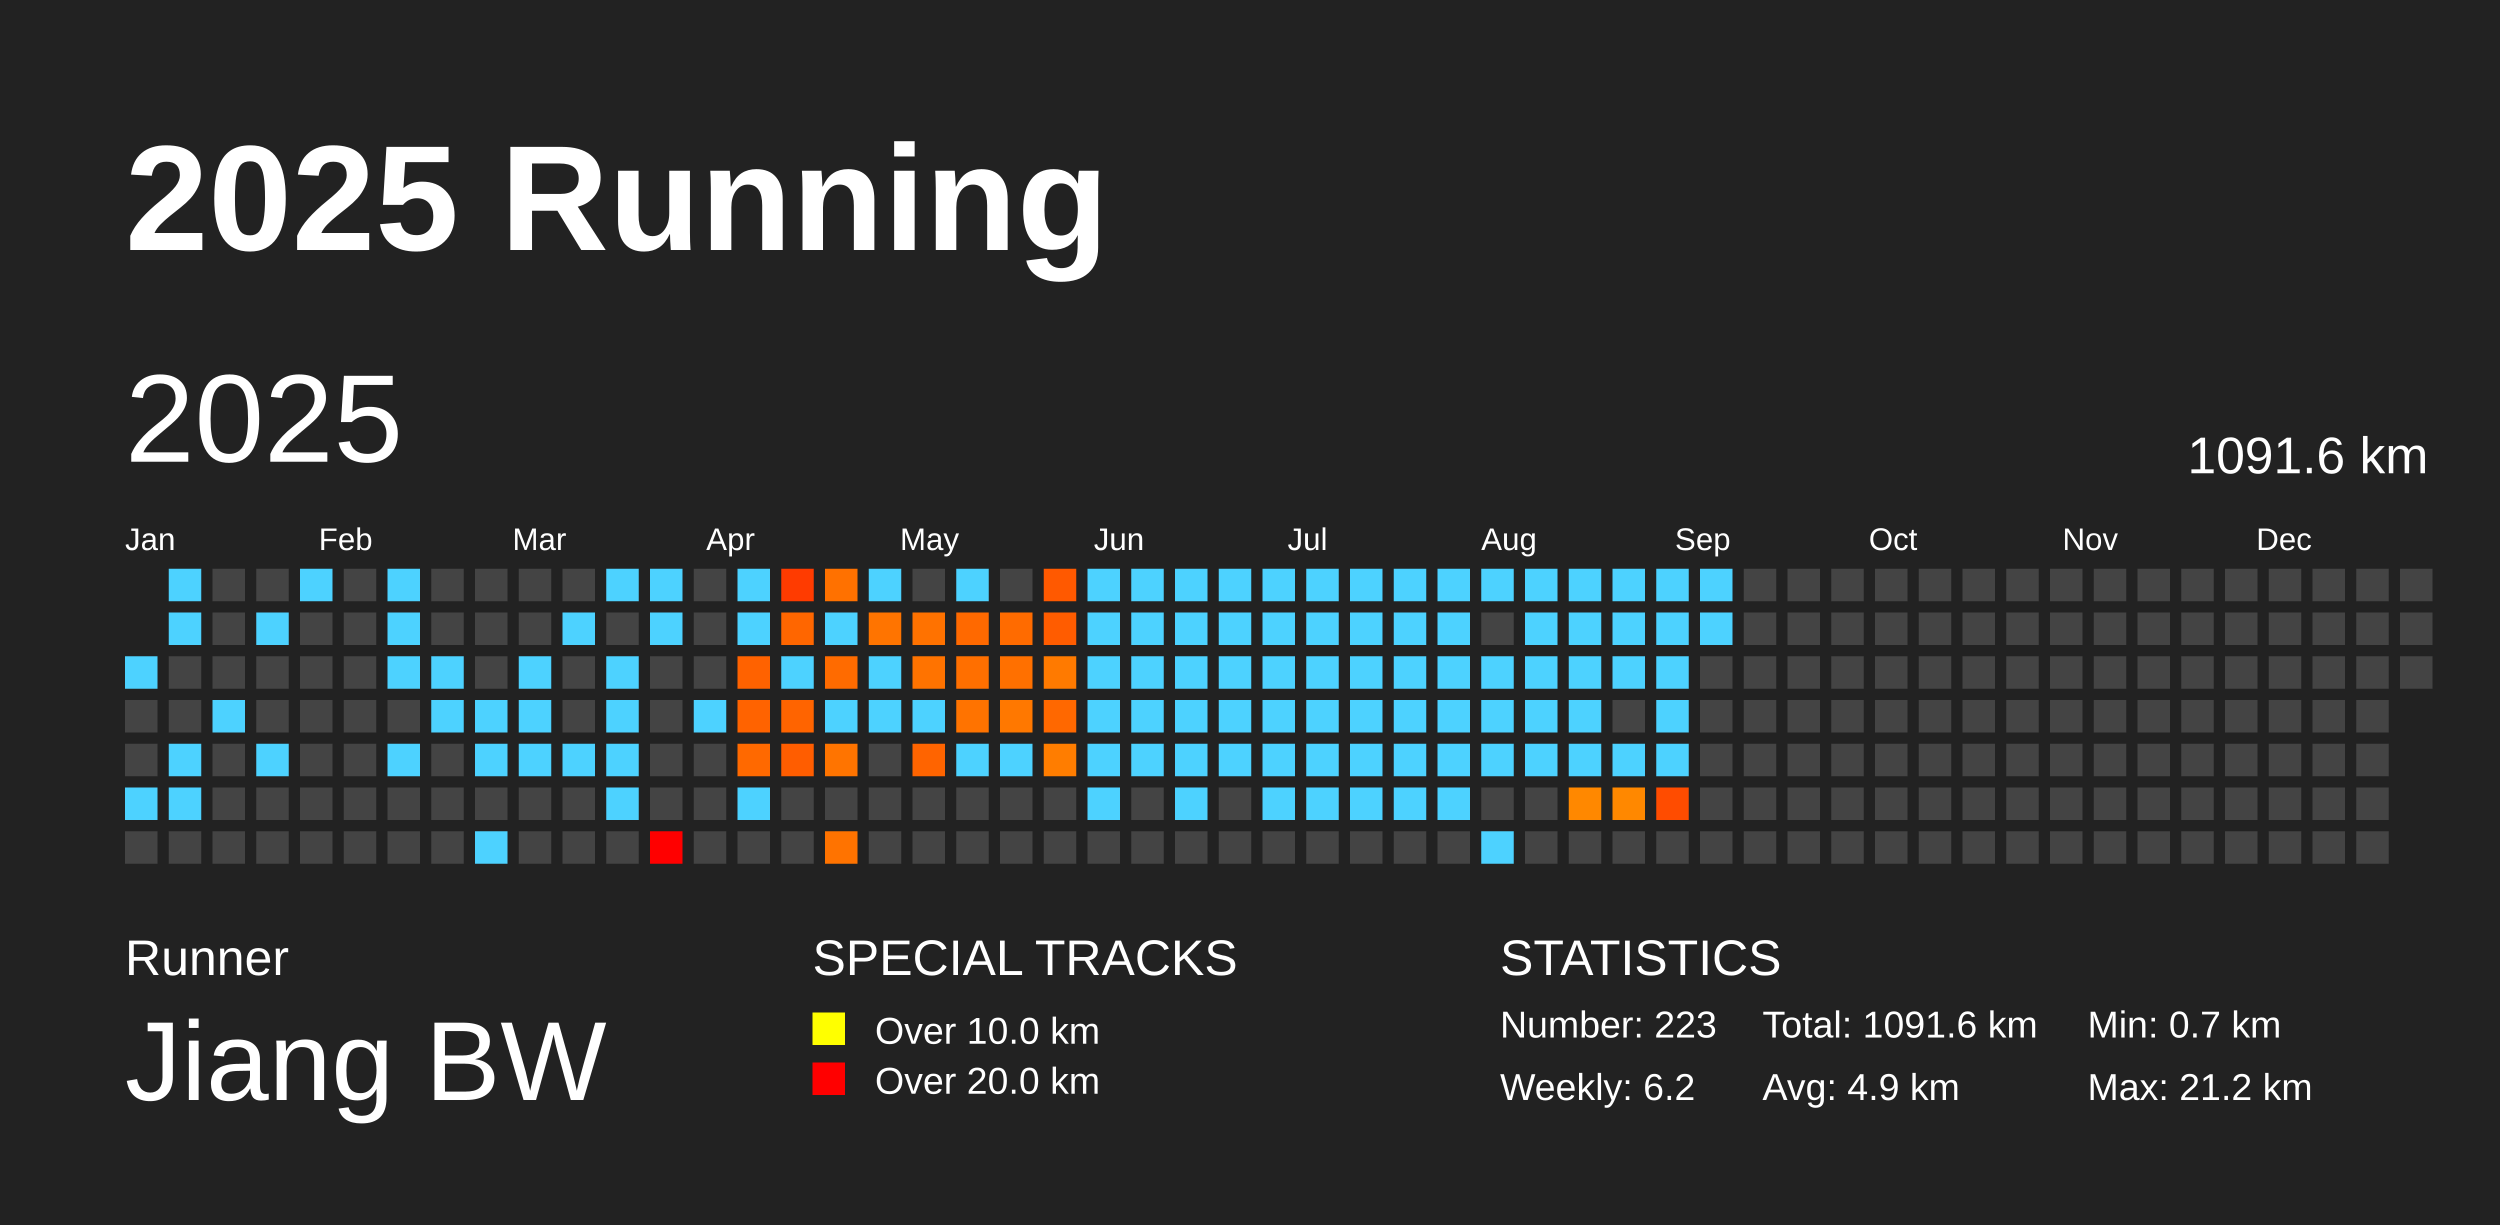
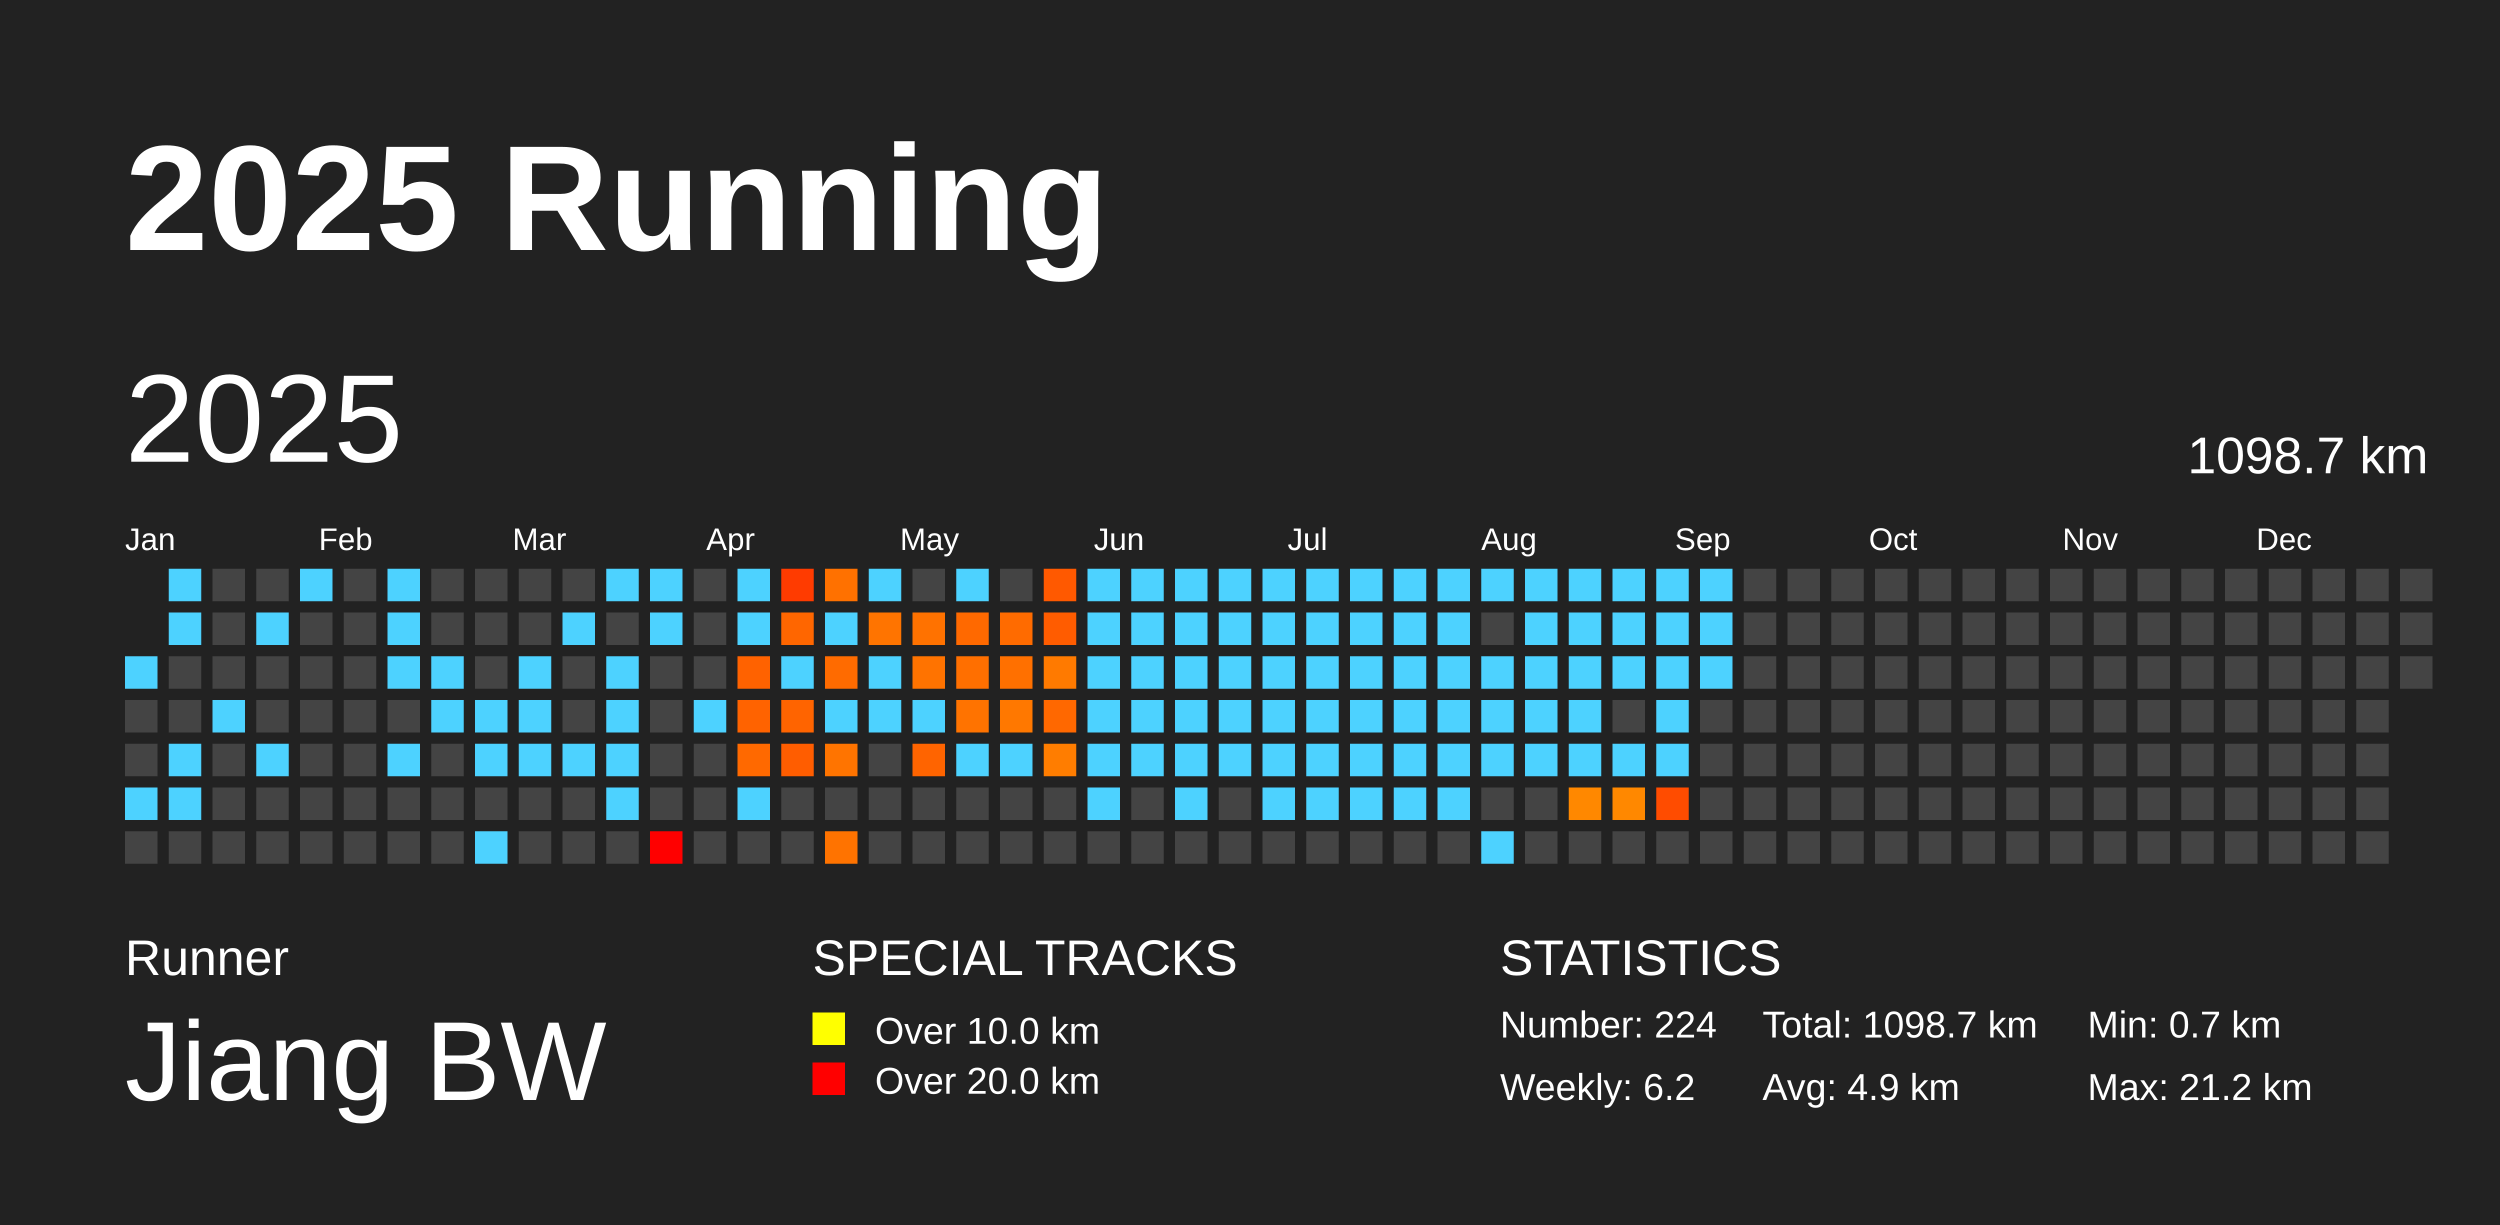
<svg xmlns="http://www.w3.org/2000/svg" baseProfile="full" height="98mm" version="1.1" viewBox="0,0,200,98" width="200mm">
  <defs />
  <rect fill="#222222" height="98" width="200" x="0" y="0" />
  <text fill="#FFFFFF" style="font-size:12px; font-family:Arial; font-weight:bold;" x="10" y="20">2025 Running</text>
  <text fill="#FFFFFF" style="font-size:4px; font-family:Arial" x="10" y="78">Runner</text>
  <text fill="#FFFFFF" style="font-size:9px; font-family:Arial" x="10" y="88">Jiang BW</text>
  <text fill="#FFFFFF" style="font-size:4px; font-family:Arial" x="65" y="78">SPECIAL TRACKS</text>
  <rect fill="yellow" height="2.6" width="2.6" x="65" y="81" />
  <text fill="#FFFFFF" style="font-size:3px; font-family:Arial" x="70" y="83.5">Over 10.0 km</text>
  <rect fill="red" height="2.6" width="2.6" x="65" y="85" />
  <text fill="#FFFFFF" style="font-size:3px; font-family:Arial" x="70" y="87.5">Over 20.0 km</text>
  <text fill="#FFFFFF" style="font-size:4px; font-family:Arial" x="120" y="78">STATISTICS</text>
-   <text fill="#FFFFFF" style="font-size:3px; font-family:Arial" x="120" y="83">Number: 223</text>
+   <text fill="#FFFFFF" style="font-size:3px; font-family:Arial" x="120" y="83">Number: 224</text>
  <text fill="#FFFFFF" style="font-size:3px; font-family:Arial" x="120" y="88">Weekly: 6.2</text>
-   <text fill="#FFFFFF" style="font-size:3px; font-family:Arial" x="141" y="83">Total: 1091.6 km</text>
+   <text fill="#FFFFFF" style="font-size:3px; font-family:Arial" x="141" y="83">Total: 1098.7 km</text>
  <text fill="#FFFFFF" style="font-size:3px; font-family:Arial" x="141" y="88">Avg: 4.9 km</text>
  <text fill="#FFFFFF" style="font-size:3px; font-family:Arial" x="167" y="83">Min: 0.7 km</text>
  <text fill="#FFFFFF" style="font-size:3px; font-family:Arial" x="167" y="88">Max: 21.2 km</text>
  <text dominant-baseline="hanging" fill="#FFFFFF" style="font-size:10.0px; font-family:Arial;" x="10" y="30">2025</text>
-   <text dominant-baseline="hanging" fill="#FFFFFF" style="font-size:4.125px; font-family:Arial;" x="175" y="35">1091.6 km</text>
+   <text dominant-baseline="hanging" fill="#FFFFFF" style="font-size:4.125px; font-family:Arial;" x="175" y="35">1098.7 km</text>
  <text fill="#FFFFFF" style="font-size:2.5px; font-family:Arial" x="10.0" y="44">Jan</text>
  <text fill="#FFFFFF" style="font-size:2.5px; font-family:Arial" x="25.5" y="44">Feb</text>
  <text fill="#FFFFFF" style="font-size:2.5px; font-family:Arial" x="41.0" y="44">Mar</text>
  <text fill="#FFFFFF" style="font-size:2.5px; font-family:Arial" x="56.5" y="44">Apr</text>
  <text fill="#FFFFFF" style="font-size:2.5px; font-family:Arial" x="72.0" y="44">May</text>
  <text fill="#FFFFFF" style="font-size:2.5px; font-family:Arial" x="87.5" y="44">Jun</text>
  <text fill="#FFFFFF" style="font-size:2.5px; font-family:Arial" x="103.0" y="44">Jul</text>
  <text fill="#FFFFFF" style="font-size:2.5px; font-family:Arial" x="118.5" y="44">Aug</text>
  <text fill="#FFFFFF" style="font-size:2.5px; font-family:Arial" x="134.0" y="44">Sep</text>
  <text fill="#FFFFFF" style="font-size:2.5px; font-family:Arial" x="149.5" y="44">Oct</text>
  <text fill="#FFFFFF" style="font-size:2.5px; font-family:Arial" x="165.0" y="44">Nov</text>
  <text fill="#FFFFFF" style="font-size:2.5px; font-family:Arial" x="180.5" y="44">Dec</text>
  <rect fill="#4dd2ff" height="2.6" width="2.6" x="10.0" y="52.5" />
  <rect fill="#444444" height="2.6" width="2.6" x="10.0" y="56.0" />
  <rect fill="#444444" height="2.6" width="2.6" x="10.0" y="59.5" />
  <rect fill="#4dd2ff" height="2.6" width="2.6" x="10.0" y="63.0" />
  <rect fill="#444444" height="2.6" width="2.6" x="10.0" y="66.5" />
  <rect fill="#4dd2ff" height="2.6" width="2.6" x="13.5" y="45.5" />
  <rect fill="#4dd2ff" height="2.6" width="2.6" x="13.5" y="49.0" />
  <rect fill="#444444" height="2.6" width="2.6" x="13.5" y="52.5" />
  <rect fill="#444444" height="2.6" width="2.6" x="13.5" y="56.0" />
  <rect fill="#4dd2ff" height="2.6" width="2.6" x="13.5" y="59.5" />
  <rect fill="#4dd2ff" height="2.6" width="2.6" x="13.5" y="63.0" />
  <rect fill="#444444" height="2.6" width="2.6" x="13.5" y="66.5" />
  <rect fill="#444444" height="2.6" width="2.6" x="17.0" y="45.5" />
  <rect fill="#444444" height="2.6" width="2.6" x="17.0" y="49.0" />
  <rect fill="#444444" height="2.6" width="2.6" x="17.0" y="52.5" />
  <rect fill="#4dd2ff" height="2.6" width="2.6" x="17.0" y="56.0" />
  <rect fill="#444444" height="2.6" width="2.6" x="17.0" y="59.5" />
  <rect fill="#444444" height="2.6" width="2.6" x="17.0" y="63.0" />
  <rect fill="#444444" height="2.6" width="2.6" x="17.0" y="66.5" />
  <rect fill="#444444" height="2.6" width="2.6" x="20.5" y="45.5" />
  <rect fill="#4dd2ff" height="2.6" width="2.6" x="20.5" y="49.0" />
  <rect fill="#444444" height="2.6" width="2.6" x="20.5" y="52.5" />
  <rect fill="#444444" height="2.6" width="2.6" x="20.5" y="56.0" />
  <rect fill="#4dd2ff" height="2.6" width="2.6" x="20.5" y="59.5" />
  <rect fill="#444444" height="2.6" width="2.6" x="20.5" y="63.0" />
  <rect fill="#444444" height="2.6" width="2.6" x="20.5" y="66.5" />
  <rect fill="#4dd2ff" height="2.6" width="2.6" x="24.0" y="45.5" />
  <rect fill="#444444" height="2.6" width="2.6" x="24.0" y="49.0" />
  <rect fill="#444444" height="2.6" width="2.6" x="24.0" y="52.5" />
  <rect fill="#444444" height="2.6" width="2.6" x="24.0" y="56.0" />
  <rect fill="#444444" height="2.6" width="2.6" x="24.0" y="59.5" />
  <rect fill="#444444" height="2.6" width="2.6" x="24.0" y="63.0" />
  <rect fill="#444444" height="2.6" width="2.6" x="24.0" y="66.5" />
  <rect fill="#444444" height="2.6" width="2.6" x="27.5" y="45.5" />
  <rect fill="#444444" height="2.6" width="2.6" x="27.5" y="49.0" />
  <rect fill="#444444" height="2.6" width="2.6" x="27.5" y="52.5" />
  <rect fill="#444444" height="2.6" width="2.6" x="27.5" y="56.0" />
  <rect fill="#444444" height="2.6" width="2.6" x="27.5" y="59.5" />
  <rect fill="#444444" height="2.6" width="2.6" x="27.5" y="63.0" />
  <rect fill="#444444" height="2.6" width="2.6" x="27.5" y="66.5" />
  <rect fill="#4dd2ff" height="2.6" width="2.6" x="31.0" y="45.5" />
  <rect fill="#4dd2ff" height="2.6" width="2.6" x="31.0" y="49.0" />
  <rect fill="#4dd2ff" height="2.6" width="2.6" x="31.0" y="52.5" />
  <rect fill="#444444" height="2.6" width="2.6" x="31.0" y="56.0" />
  <rect fill="#4dd2ff" height="2.6" width="2.6" x="31.0" y="59.5" />
  <rect fill="#444444" height="2.6" width="2.6" x="31.0" y="63.0" />
  <rect fill="#444444" height="2.6" width="2.6" x="31.0" y="66.5" />
  <rect fill="#444444" height="2.6" width="2.6" x="34.5" y="45.5" />
  <rect fill="#444444" height="2.6" width="2.6" x="34.5" y="49.0" />
  <rect fill="#4dd2ff" height="2.6" width="2.6" x="34.5" y="52.5" />
  <rect fill="#4dd2ff" height="2.6" width="2.6" x="34.5" y="56.0" />
  <rect fill="#444444" height="2.6" width="2.6" x="34.5" y="59.5" />
  <rect fill="#444444" height="2.6" width="2.6" x="34.5" y="63.0" />
  <rect fill="#444444" height="2.6" width="2.6" x="34.5" y="66.5" />
  <rect fill="#444444" height="2.6" width="2.6" x="38.0" y="45.5" />
  <rect fill="#444444" height="2.6" width="2.6" x="38.0" y="49.0" />
  <rect fill="#444444" height="2.6" width="2.6" x="38.0" y="52.5" />
  <rect fill="#4dd2ff" height="2.6" width="2.6" x="38.0" y="56.0" />
  <rect fill="#4dd2ff" height="2.6" width="2.6" x="38.0" y="59.5" />
  <rect fill="#444444" height="2.6" width="2.6" x="38.0" y="63.0" />
  <rect fill="#4dd2ff" height="2.6" width="2.6" x="38.0" y="66.5" />
  <rect fill="#444444" height="2.6" width="2.6" x="41.5" y="45.5" />
  <rect fill="#444444" height="2.6" width="2.6" x="41.5" y="49.0" />
  <rect fill="#4dd2ff" height="2.6" width="2.6" x="41.5" y="52.5" />
  <rect fill="#4dd2ff" height="2.6" width="2.6" x="41.5" y="56.0" />
  <rect fill="#4dd2ff" height="2.6" width="2.6" x="41.5" y="59.5" />
  <rect fill="#444444" height="2.6" width="2.6" x="41.5" y="63.0" />
  <rect fill="#444444" height="2.6" width="2.6" x="41.5" y="66.5" />
  <rect fill="#444444" height="2.6" width="2.6" x="45.0" y="45.5" />
  <rect fill="#4dd2ff" height="2.6" width="2.6" x="45.0" y="49.0" />
  <rect fill="#444444" height="2.6" width="2.6" x="45.0" y="52.5" />
  <rect fill="#444444" height="2.6" width="2.6" x="45.0" y="56.0" />
  <rect fill="#4dd2ff" height="2.6" width="2.6" x="45.0" y="59.5" />
  <rect fill="#444444" height="2.6" width="2.6" x="45.0" y="63.0" />
  <rect fill="#444444" height="2.6" width="2.6" x="45.0" y="66.5" />
  <rect fill="#4dd2ff" height="2.6" width="2.6" x="48.5" y="45.5" />
  <rect fill="#444444" height="2.6" width="2.6" x="48.5" y="49.0" />
  <rect fill="#4dd2ff" height="2.6" width="2.6" x="48.5" y="52.5" />
  <rect fill="#4dd2ff" height="2.6" width="2.6" x="48.5" y="56.0" />
  <rect fill="#4dd2ff" height="2.6" width="2.6" x="48.5" y="59.5" />
  <rect fill="#4dd2ff" height="2.6" width="2.6" x="48.5" y="63.0" />
  <rect fill="#444444" height="2.6" width="2.6" x="48.5" y="66.5" />
  <rect fill="#4dd2ff" height="2.6" width="2.6" x="52.0" y="45.5" />
  <rect fill="#4dd2ff" height="2.6" width="2.6" x="52.0" y="49.0" />
  <rect fill="#444444" height="2.6" width="2.6" x="52.0" y="52.5" />
  <rect fill="#444444" height="2.6" width="2.6" x="52.0" y="56.0" />
  <rect fill="#444444" height="2.6" width="2.6" x="52.0" y="59.5" />
  <rect fill="#444444" height="2.6" width="2.6" x="52.0" y="63.0" />
  <rect fill="red" height="2.6" width="2.6" x="52.0" y="66.5" />
  <rect fill="#444444" height="2.6" width="2.6" x="55.5" y="45.5" />
  <rect fill="#444444" height="2.6" width="2.6" x="55.5" y="49.0" />
  <rect fill="#444444" height="2.6" width="2.6" x="55.5" y="52.5" />
  <rect fill="#4dd2ff" height="2.6" width="2.6" x="55.5" y="56.0" />
  <rect fill="#444444" height="2.6" width="2.6" x="55.5" y="59.5" />
  <rect fill="#444444" height="2.6" width="2.6" x="55.5" y="63.0" />
  <rect fill="#444444" height="2.6" width="2.6" x="55.5" y="66.5" />
  <rect fill="#4dd2ff" height="2.6" width="2.6" x="59.0" y="45.5" />
  <rect fill="#4dd2ff" height="2.6" width="2.6" x="59.0" y="49.0" />
  <rect fill="#ff6200" height="2.6" width="2.6" x="59.0" y="52.5" />
  <rect fill="#ff6300" height="2.6" width="2.6" x="59.0" y="56.0" />
  <rect fill="#ff6900" height="2.6" width="2.6" x="59.0" y="59.5" />
  <rect fill="#4dd2ff" height="2.6" width="2.6" x="59.0" y="63.0" />
  <rect fill="#444444" height="2.6" width="2.6" x="59.0" y="66.5" />
  <rect fill="#ff3b00" height="2.6" width="2.6" x="62.5" y="45.5" />
  <rect fill="#ff6600" height="2.6" width="2.6" x="62.5" y="49.0" />
  <rect fill="#4dd2ff" height="2.6" width="2.6" x="62.5" y="52.5" />
  <rect fill="#ff6400" height="2.6" width="2.6" x="62.5" y="56.0" />
  <rect fill="#ff5d00" height="2.6" width="2.6" x="62.5" y="59.5" />
  <rect fill="#444444" height="2.6" width="2.6" x="62.5" y="63.0" />
  <rect fill="#444444" height="2.6" width="2.6" x="62.5" y="66.5" />
  <rect fill="#ff7100" height="2.6" width="2.6" x="66.0" y="45.5" />
  <rect fill="#4dd2ff" height="2.6" width="2.6" x="66.0" y="49.0" />
  <rect fill="#ff6b00" height="2.6" width="2.6" x="66.0" y="52.5" />
  <rect fill="#4dd2ff" height="2.6" width="2.6" x="66.0" y="56.0" />
  <rect fill="#ff7400" height="2.6" width="2.6" x="66.0" y="59.5" />
  <rect fill="#444444" height="2.6" width="2.6" x="66.0" y="63.0" />
  <rect fill="#ff7300" height="2.6" width="2.6" x="66.0" y="66.5" />
  <rect fill="#4dd2ff" height="2.6" width="2.6" x="69.5" y="45.5" />
  <rect fill="#ff7400" height="2.6" width="2.6" x="69.5" y="49.0" />
  <rect fill="#4dd2ff" height="2.6" width="2.6" x="69.5" y="52.5" />
  <rect fill="#4dd2ff" height="2.6" width="2.6" x="69.5" y="56.0" />
  <rect fill="#444444" height="2.6" width="2.6" x="69.5" y="59.5" />
  <rect fill="#444444" height="2.6" width="2.6" x="69.5" y="63.0" />
  <rect fill="#444444" height="2.6" width="2.6" x="69.5" y="66.5" />
  <rect fill="#444444" height="2.6" width="2.6" x="73.0" y="45.5" />
  <rect fill="#ff7200" height="2.6" width="2.6" x="73.0" y="49.0" />
  <rect fill="#ff7300" height="2.6" width="2.6" x="73.0" y="52.5" />
  <rect fill="#4dd2ff" height="2.6" width="2.6" x="73.0" y="56.0" />
  <rect fill="#ff6400" height="2.6" width="2.6" x="73.0" y="59.5" />
  <rect fill="#444444" height="2.6" width="2.6" x="73.0" y="63.0" />
  <rect fill="#444444" height="2.6" width="2.6" x="73.0" y="66.5" />
  <rect fill="#4dd2ff" height="2.6" width="2.6" x="76.5" y="45.5" />
  <rect fill="#ff6900" height="2.6" width="2.6" x="76.5" y="49.0" />
  <rect fill="#ff6f00" height="2.6" width="2.6" x="76.5" y="52.5" />
  <rect fill="#ff7300" height="2.6" width="2.6" x="76.5" y="56.0" />
  <rect fill="#4dd2ff" height="2.6" width="2.6" x="76.5" y="59.5" />
  <rect fill="#444444" height="2.6" width="2.6" x="76.5" y="63.0" />
  <rect fill="#444444" height="2.6" width="2.6" x="76.5" y="66.5" />
  <rect fill="#444444" height="2.6" width="2.6" x="80.0" y="45.5" />
  <rect fill="#ff6b00" height="2.6" width="2.6" x="80.0" y="49.0" />
  <rect fill="#ff7000" height="2.6" width="2.6" x="80.0" y="52.5" />
  <rect fill="#ff7800" height="2.6" width="2.6" x="80.0" y="56.0" />
  <rect fill="#4dd2ff" height="2.6" width="2.6" x="80.0" y="59.5" />
  <rect fill="#444444" height="2.6" width="2.6" x="80.0" y="63.0" />
  <rect fill="#444444" height="2.6" width="2.6" x="80.0" y="66.5" />
  <rect fill="#ff5900" height="2.6" width="2.6" x="83.5" y="45.5" />
  <rect fill="#ff5c00" height="2.6" width="2.6" x="83.5" y="49.0" />
  <rect fill="#ff7a00" height="2.6" width="2.6" x="83.5" y="52.5" />
  <rect fill="#ff6800" height="2.6" width="2.6" x="83.5" y="56.0" />
  <rect fill="#ff7d00" height="2.6" width="2.6" x="83.5" y="59.5" />
  <rect fill="#444444" height="2.6" width="2.6" x="83.5" y="63.0" />
  <rect fill="#444444" height="2.6" width="2.6" x="83.5" y="66.5" />
  <rect fill="#4dd2ff" height="2.6" width="2.6" x="87.0" y="45.5" />
  <rect fill="#4dd2ff" height="2.6" width="2.6" x="87.0" y="49.0" />
  <rect fill="#4dd2ff" height="2.6" width="2.6" x="87.0" y="52.5" />
  <rect fill="#4dd2ff" height="2.6" width="2.6" x="87.0" y="56.0" />
  <rect fill="#4dd2ff" height="2.6" width="2.6" x="87.0" y="59.5" />
  <rect fill="#4dd2ff" height="2.6" width="2.6" x="87.0" y="63.0" />
  <rect fill="#444444" height="2.6" width="2.6" x="87.0" y="66.5" />
  <rect fill="#4dd2ff" height="2.6" width="2.6" x="90.5" y="45.5" />
  <rect fill="#4dd2ff" height="2.6" width="2.6" x="90.5" y="49.0" />
  <rect fill="#4dd2ff" height="2.6" width="2.6" x="90.5" y="52.5" />
  <rect fill="#4dd2ff" height="2.6" width="2.6" x="90.5" y="56.0" />
  <rect fill="#4dd2ff" height="2.6" width="2.6" x="90.5" y="59.5" />
  <rect fill="#444444" height="2.6" width="2.6" x="90.5" y="63.0" />
  <rect fill="#444444" height="2.6" width="2.6" x="90.5" y="66.5" />
  <rect fill="#4dd2ff" height="2.6" width="2.6" x="94.0" y="45.5" />
  <rect fill="#4dd2ff" height="2.6" width="2.6" x="94.0" y="49.0" />
  <rect fill="#4dd2ff" height="2.6" width="2.6" x="94.0" y="52.5" />
  <rect fill="#4dd2ff" height="2.6" width="2.6" x="94.0" y="56.0" />
  <rect fill="#4dd2ff" height="2.6" width="2.6" x="94.0" y="59.5" />
  <rect fill="#4dd2ff" height="2.6" width="2.6" x="94.0" y="63.0" />
  <rect fill="#444444" height="2.6" width="2.6" x="94.0" y="66.5" />
  <rect fill="#4dd2ff" height="2.6" width="2.6" x="97.5" y="45.5" />
  <rect fill="#4dd2ff" height="2.6" width="2.6" x="97.5" y="49.0" />
  <rect fill="#4dd2ff" height="2.6" width="2.6" x="97.5" y="52.5" />
  <rect fill="#4dd2ff" height="2.6" width="2.6" x="97.5" y="56.0" />
  <rect fill="#4dd2ff" height="2.6" width="2.6" x="97.5" y="59.5" />
  <rect fill="#444444" height="2.6" width="2.6" x="97.5" y="63.0" />
  <rect fill="#444444" height="2.6" width="2.6" x="97.5" y="66.5" />
  <rect fill="#4dd2ff" height="2.6" width="2.6" x="101.0" y="45.5" />
  <rect fill="#4dd2ff" height="2.6" width="2.6" x="101.0" y="49.0" />
  <rect fill="#4dd2ff" height="2.6" width="2.6" x="101.0" y="52.5" />
  <rect fill="#4dd2ff" height="2.6" width="2.6" x="101.0" y="56.0" />
  <rect fill="#4dd2ff" height="2.6" width="2.6" x="101.0" y="59.5" />
  <rect fill="#4dd2ff" height="2.6" width="2.6" x="101.0" y="63.0" />
  <rect fill="#444444" height="2.6" width="2.6" x="101.0" y="66.5" />
  <rect fill="#4dd2ff" height="2.6" width="2.6" x="104.5" y="45.5" />
  <rect fill="#4dd2ff" height="2.6" width="2.6" x="104.5" y="49.0" />
  <rect fill="#4dd2ff" height="2.6" width="2.6" x="104.5" y="52.5" />
  <rect fill="#4dd2ff" height="2.6" width="2.6" x="104.5" y="56.0" />
  <rect fill="#4dd2ff" height="2.6" width="2.6" x="104.5" y="59.5" />
  <rect fill="#4dd2ff" height="2.6" width="2.6" x="104.5" y="63.0" />
  <rect fill="#444444" height="2.6" width="2.6" x="104.5" y="66.5" />
  <rect fill="#4dd2ff" height="2.6" width="2.6" x="108.0" y="45.5" />
  <rect fill="#4dd2ff" height="2.6" width="2.6" x="108.0" y="49.0" />
  <rect fill="#4dd2ff" height="2.6" width="2.6" x="108.0" y="52.5" />
  <rect fill="#4dd2ff" height="2.6" width="2.6" x="108.0" y="56.0" />
  <rect fill="#4dd2ff" height="2.6" width="2.6" x="108.0" y="59.5" />
  <rect fill="#4dd2ff" height="2.6" width="2.6" x="108.0" y="63.0" />
  <rect fill="#444444" height="2.6" width="2.6" x="108.0" y="66.5" />
  <rect fill="#4dd2ff" height="2.6" width="2.6" x="111.5" y="45.5" />
  <rect fill="#4dd2ff" height="2.6" width="2.6" x="111.5" y="49.0" />
  <rect fill="#4dd2ff" height="2.6" width="2.6" x="111.5" y="52.5" />
  <rect fill="#4dd2ff" height="2.6" width="2.6" x="111.5" y="56.0" />
  <rect fill="#4dd2ff" height="2.6" width="2.6" x="111.5" y="59.5" />
  <rect fill="#4dd2ff" height="2.6" width="2.6" x="111.5" y="63.0" />
  <rect fill="#444444" height="2.6" width="2.6" x="111.5" y="66.5" />
  <rect fill="#4dd2ff" height="2.6" width="2.6" x="115.0" y="45.5" />
  <rect fill="#4dd2ff" height="2.6" width="2.6" x="115.0" y="49.0" />
  <rect fill="#4dd2ff" height="2.6" width="2.6" x="115.0" y="52.5" />
  <rect fill="#4dd2ff" height="2.6" width="2.6" x="115.0" y="56.0" />
  <rect fill="#4dd2ff" height="2.6" width="2.6" x="115.0" y="59.5" />
  <rect fill="#4dd2ff" height="2.6" width="2.6" x="115.0" y="63.0" />
  <rect fill="#444444" height="2.6" width="2.6" x="115.0" y="66.5" />
  <rect fill="#4dd2ff" height="2.6" width="2.6" x="118.5" y="45.5" />
  <rect fill="#444444" height="2.6" width="2.6" x="118.5" y="49.0" />
  <rect fill="#4dd2ff" height="2.6" width="2.6" x="118.5" y="52.5" />
  <rect fill="#4dd2ff" height="2.6" width="2.6" x="118.5" y="56.0" />
  <rect fill="#4dd2ff" height="2.6" width="2.6" x="118.5" y="59.5" />
  <rect fill="#444444" height="2.6" width="2.6" x="118.5" y="63.0" />
  <rect fill="#4dd2ff" height="2.6" width="2.6" x="118.5" y="66.5" />
  <rect fill="#4dd2ff" height="2.6" width="2.6" x="122.0" y="45.5" />
  <rect fill="#4dd2ff" height="2.6" width="2.6" x="122.0" y="49.0" />
  <rect fill="#4dd2ff" height="2.6" width="2.6" x="122.0" y="52.5" />
  <rect fill="#4dd2ff" height="2.6" width="2.6" x="122.0" y="56.0" />
  <rect fill="#4dd2ff" height="2.6" width="2.6" x="122.0" y="59.5" />
  <rect fill="#444444" height="2.6" width="2.6" x="122.0" y="63.0" />
  <rect fill="#444444" height="2.6" width="2.6" x="122.0" y="66.5" />
  <rect fill="#4dd2ff" height="2.6" width="2.6" x="125.5" y="45.5" />
  <rect fill="#4dd2ff" height="2.6" width="2.6" x="125.5" y="49.0" />
  <rect fill="#4dd2ff" height="2.6" width="2.6" x="125.5" y="52.5" />
  <rect fill="#4dd2ff" height="2.6" width="2.6" x="125.5" y="56.0" />
  <rect fill="#4dd2ff" height="2.6" width="2.6" x="125.5" y="59.5" />
  <rect fill="#ff8800" height="2.6" width="2.6" x="125.5" y="63.0" />
  <rect fill="#444444" height="2.6" width="2.6" x="125.5" y="66.5" />
  <rect fill="#4dd2ff" height="2.6" width="2.6" x="129.0" y="45.5" />
  <rect fill="#4dd2ff" height="2.6" width="2.6" x="129.0" y="49.0" />
  <rect fill="#4dd2ff" height="2.6" width="2.6" x="129.0" y="52.5" />
  <rect fill="#444444" height="2.6" width="2.6" x="129.0" y="56.0" />
  <rect fill="#4dd2ff" height="2.6" width="2.6" x="129.0" y="59.5" />
  <rect fill="#ff8800" height="2.6" width="2.6" x="129.0" y="63.0" />
  <rect fill="#444444" height="2.6" width="2.6" x="129.0" y="66.5" />
  <rect fill="#4dd2ff" height="2.6" width="2.6" x="132.5" y="45.5" />
  <rect fill="#4dd2ff" height="2.6" width="2.6" x="132.5" y="49.0" />
  <rect fill="#4dd2ff" height="2.6" width="2.6" x="132.5" y="52.5" />
  <rect fill="#4dd2ff" height="2.6" width="2.6" x="132.5" y="56.0" />
  <rect fill="#4dd2ff" height="2.6" width="2.6" x="132.5" y="59.5" />
  <rect fill="#ff4c00" height="2.6" width="2.6" x="132.5" y="63.0" />
  <rect fill="#444444" height="2.6" width="2.6" x="132.5" y="66.5" />
  <rect fill="#4dd2ff" height="2.6" width="2.6" x="136.0" y="45.5" />
  <rect fill="#4dd2ff" height="2.6" width="2.6" x="136.0" y="49.0" />
-   <rect fill="#444444" height="2.6" width="2.6" x="136.0" y="52.5" />
+   <rect fill="#4dd2ff" height="2.6" width="2.6" x="136.0" y="52.5" />
  <rect fill="#444444" height="2.6" width="2.6" x="136.0" y="56.0" />
  <rect fill="#444444" height="2.6" width="2.6" x="136.0" y="59.5" />
  <rect fill="#444444" height="2.6" width="2.6" x="136.0" y="63.0" />
  <rect fill="#444444" height="2.6" width="2.6" x="136.0" y="66.5" />
  <rect fill="#444444" height="2.6" width="2.6" x="139.5" y="45.5" />
  <rect fill="#444444" height="2.6" width="2.6" x="139.5" y="49.0" />
  <rect fill="#444444" height="2.6" width="2.6" x="139.5" y="52.5" />
  <rect fill="#444444" height="2.6" width="2.6" x="139.5" y="56.0" />
  <rect fill="#444444" height="2.6" width="2.6" x="139.5" y="59.5" />
  <rect fill="#444444" height="2.6" width="2.6" x="139.5" y="63.0" />
  <rect fill="#444444" height="2.6" width="2.6" x="139.5" y="66.5" />
  <rect fill="#444444" height="2.6" width="2.6" x="143.0" y="45.5" />
  <rect fill="#444444" height="2.6" width="2.6" x="143.0" y="49.0" />
  <rect fill="#444444" height="2.6" width="2.6" x="143.0" y="52.5" />
  <rect fill="#444444" height="2.6" width="2.6" x="143.0" y="56.0" />
  <rect fill="#444444" height="2.6" width="2.6" x="143.0" y="59.5" />
  <rect fill="#444444" height="2.6" width="2.6" x="143.0" y="63.0" />
  <rect fill="#444444" height="2.6" width="2.6" x="143.0" y="66.5" />
  <rect fill="#444444" height="2.6" width="2.6" x="146.5" y="45.5" />
  <rect fill="#444444" height="2.6" width="2.6" x="146.5" y="49.0" />
  <rect fill="#444444" height="2.6" width="2.6" x="146.5" y="52.5" />
  <rect fill="#444444" height="2.6" width="2.6" x="146.5" y="56.0" />
  <rect fill="#444444" height="2.6" width="2.6" x="146.5" y="59.5" />
  <rect fill="#444444" height="2.6" width="2.6" x="146.5" y="63.0" />
  <rect fill="#444444" height="2.6" width="2.6" x="146.5" y="66.5" />
  <rect fill="#444444" height="2.6" width="2.6" x="150.0" y="45.5" />
  <rect fill="#444444" height="2.6" width="2.6" x="150.0" y="49.0" />
  <rect fill="#444444" height="2.6" width="2.6" x="150.0" y="52.5" />
  <rect fill="#444444" height="2.6" width="2.6" x="150.0" y="56.0" />
  <rect fill="#444444" height="2.6" width="2.6" x="150.0" y="59.5" />
  <rect fill="#444444" height="2.6" width="2.6" x="150.0" y="63.0" />
  <rect fill="#444444" height="2.6" width="2.6" x="150.0" y="66.5" />
  <rect fill="#444444" height="2.6" width="2.6" x="153.5" y="45.5" />
  <rect fill="#444444" height="2.6" width="2.6" x="153.5" y="49.0" />
  <rect fill="#444444" height="2.6" width="2.6" x="153.5" y="52.5" />
  <rect fill="#444444" height="2.6" width="2.6" x="153.5" y="56.0" />
  <rect fill="#444444" height="2.6" width="2.6" x="153.5" y="59.5" />
  <rect fill="#444444" height="2.6" width="2.6" x="153.5" y="63.0" />
  <rect fill="#444444" height="2.6" width="2.6" x="153.5" y="66.5" />
  <rect fill="#444444" height="2.6" width="2.6" x="157.0" y="45.5" />
  <rect fill="#444444" height="2.6" width="2.6" x="157.0" y="49.0" />
  <rect fill="#444444" height="2.6" width="2.6" x="157.0" y="52.5" />
  <rect fill="#444444" height="2.6" width="2.6" x="157.0" y="56.0" />
  <rect fill="#444444" height="2.6" width="2.6" x="157.0" y="59.5" />
  <rect fill="#444444" height="2.6" width="2.6" x="157.0" y="63.0" />
  <rect fill="#444444" height="2.6" width="2.6" x="157.0" y="66.5" />
  <rect fill="#444444" height="2.6" width="2.6" x="160.5" y="45.5" />
  <rect fill="#444444" height="2.6" width="2.6" x="160.5" y="49.0" />
  <rect fill="#444444" height="2.6" width="2.6" x="160.5" y="52.5" />
  <rect fill="#444444" height="2.6" width="2.6" x="160.5" y="56.0" />
  <rect fill="#444444" height="2.6" width="2.6" x="160.5" y="59.5" />
  <rect fill="#444444" height="2.6" width="2.6" x="160.5" y="63.0" />
  <rect fill="#444444" height="2.6" width="2.6" x="160.5" y="66.5" />
  <rect fill="#444444" height="2.6" width="2.6" x="164.0" y="45.5" />
  <rect fill="#444444" height="2.6" width="2.6" x="164.0" y="49.0" />
  <rect fill="#444444" height="2.6" width="2.6" x="164.0" y="52.5" />
  <rect fill="#444444" height="2.6" width="2.6" x="164.0" y="56.0" />
  <rect fill="#444444" height="2.6" width="2.6" x="164.0" y="59.5" />
  <rect fill="#444444" height="2.6" width="2.6" x="164.0" y="63.0" />
  <rect fill="#444444" height="2.6" width="2.6" x="164.0" y="66.5" />
  <rect fill="#444444" height="2.6" width="2.6" x="167.5" y="45.5" />
  <rect fill="#444444" height="2.6" width="2.6" x="167.5" y="49.0" />
  <rect fill="#444444" height="2.6" width="2.6" x="167.5" y="52.5" />
  <rect fill="#444444" height="2.6" width="2.6" x="167.5" y="56.0" />
  <rect fill="#444444" height="2.6" width="2.6" x="167.5" y="59.5" />
  <rect fill="#444444" height="2.6" width="2.6" x="167.5" y="63.0" />
  <rect fill="#444444" height="2.6" width="2.6" x="167.5" y="66.5" />
  <rect fill="#444444" height="2.6" width="2.6" x="171.0" y="45.5" />
  <rect fill="#444444" height="2.6" width="2.6" x="171.0" y="49.0" />
  <rect fill="#444444" height="2.6" width="2.6" x="171.0" y="52.5" />
  <rect fill="#444444" height="2.6" width="2.6" x="171.0" y="56.0" />
  <rect fill="#444444" height="2.6" width="2.6" x="171.0" y="59.5" />
  <rect fill="#444444" height="2.6" width="2.6" x="171.0" y="63.0" />
  <rect fill="#444444" height="2.6" width="2.6" x="171.0" y="66.5" />
  <rect fill="#444444" height="2.6" width="2.6" x="174.5" y="45.5" />
  <rect fill="#444444" height="2.6" width="2.6" x="174.5" y="49.0" />
  <rect fill="#444444" height="2.6" width="2.6" x="174.5" y="52.5" />
  <rect fill="#444444" height="2.6" width="2.6" x="174.5" y="56.0" />
  <rect fill="#444444" height="2.6" width="2.6" x="174.5" y="59.5" />
  <rect fill="#444444" height="2.6" width="2.6" x="174.5" y="63.0" />
  <rect fill="#444444" height="2.6" width="2.6" x="174.5" y="66.5" />
  <rect fill="#444444" height="2.6" width="2.6" x="178.0" y="45.5" />
  <rect fill="#444444" height="2.6" width="2.6" x="178.0" y="49.0" />
  <rect fill="#444444" height="2.6" width="2.6" x="178.0" y="52.5" />
  <rect fill="#444444" height="2.6" width="2.6" x="178.0" y="56.0" />
  <rect fill="#444444" height="2.6" width="2.6" x="178.0" y="59.5" />
  <rect fill="#444444" height="2.6" width="2.6" x="178.0" y="63.0" />
  <rect fill="#444444" height="2.6" width="2.6" x="178.0" y="66.5" />
  <rect fill="#444444" height="2.6" width="2.6" x="181.5" y="45.5" />
  <rect fill="#444444" height="2.6" width="2.6" x="181.5" y="49.0" />
  <rect fill="#444444" height="2.6" width="2.6" x="181.5" y="52.5" />
  <rect fill="#444444" height="2.6" width="2.6" x="181.5" y="56.0" />
  <rect fill="#444444" height="2.6" width="2.6" x="181.5" y="59.5" />
  <rect fill="#444444" height="2.6" width="2.6" x="181.5" y="63.0" />
  <rect fill="#444444" height="2.6" width="2.6" x="181.5" y="66.5" />
  <rect fill="#444444" height="2.6" width="2.6" x="185.0" y="45.5" />
  <rect fill="#444444" height="2.6" width="2.6" x="185.0" y="49.0" />
  <rect fill="#444444" height="2.6" width="2.6" x="185.0" y="52.5" />
  <rect fill="#444444" height="2.6" width="2.6" x="185.0" y="56.0" />
  <rect fill="#444444" height="2.6" width="2.6" x="185.0" y="59.5" />
  <rect fill="#444444" height="2.6" width="2.6" x="185.0" y="63.0" />
  <rect fill="#444444" height="2.6" width="2.6" x="185.0" y="66.5" />
  <rect fill="#444444" height="2.6" width="2.6" x="188.5" y="45.5" />
  <rect fill="#444444" height="2.6" width="2.6" x="188.5" y="49.0" />
  <rect fill="#444444" height="2.6" width="2.6" x="188.5" y="52.5" />
  <rect fill="#444444" height="2.6" width="2.6" x="188.5" y="56.0" />
  <rect fill="#444444" height="2.6" width="2.6" x="188.5" y="59.5" />
  <rect fill="#444444" height="2.6" width="2.6" x="188.5" y="63.0" />
  <rect fill="#444444" height="2.6" width="2.6" x="188.5" y="66.5" />
  <rect fill="#444444" height="2.6" width="2.6" x="192.0" y="45.5" />
  <rect fill="#444444" height="2.6" width="2.6" x="192.0" y="49.0" />
  <rect fill="#444444" height="2.6" width="2.6" x="192.0" y="52.5" />
</svg>
